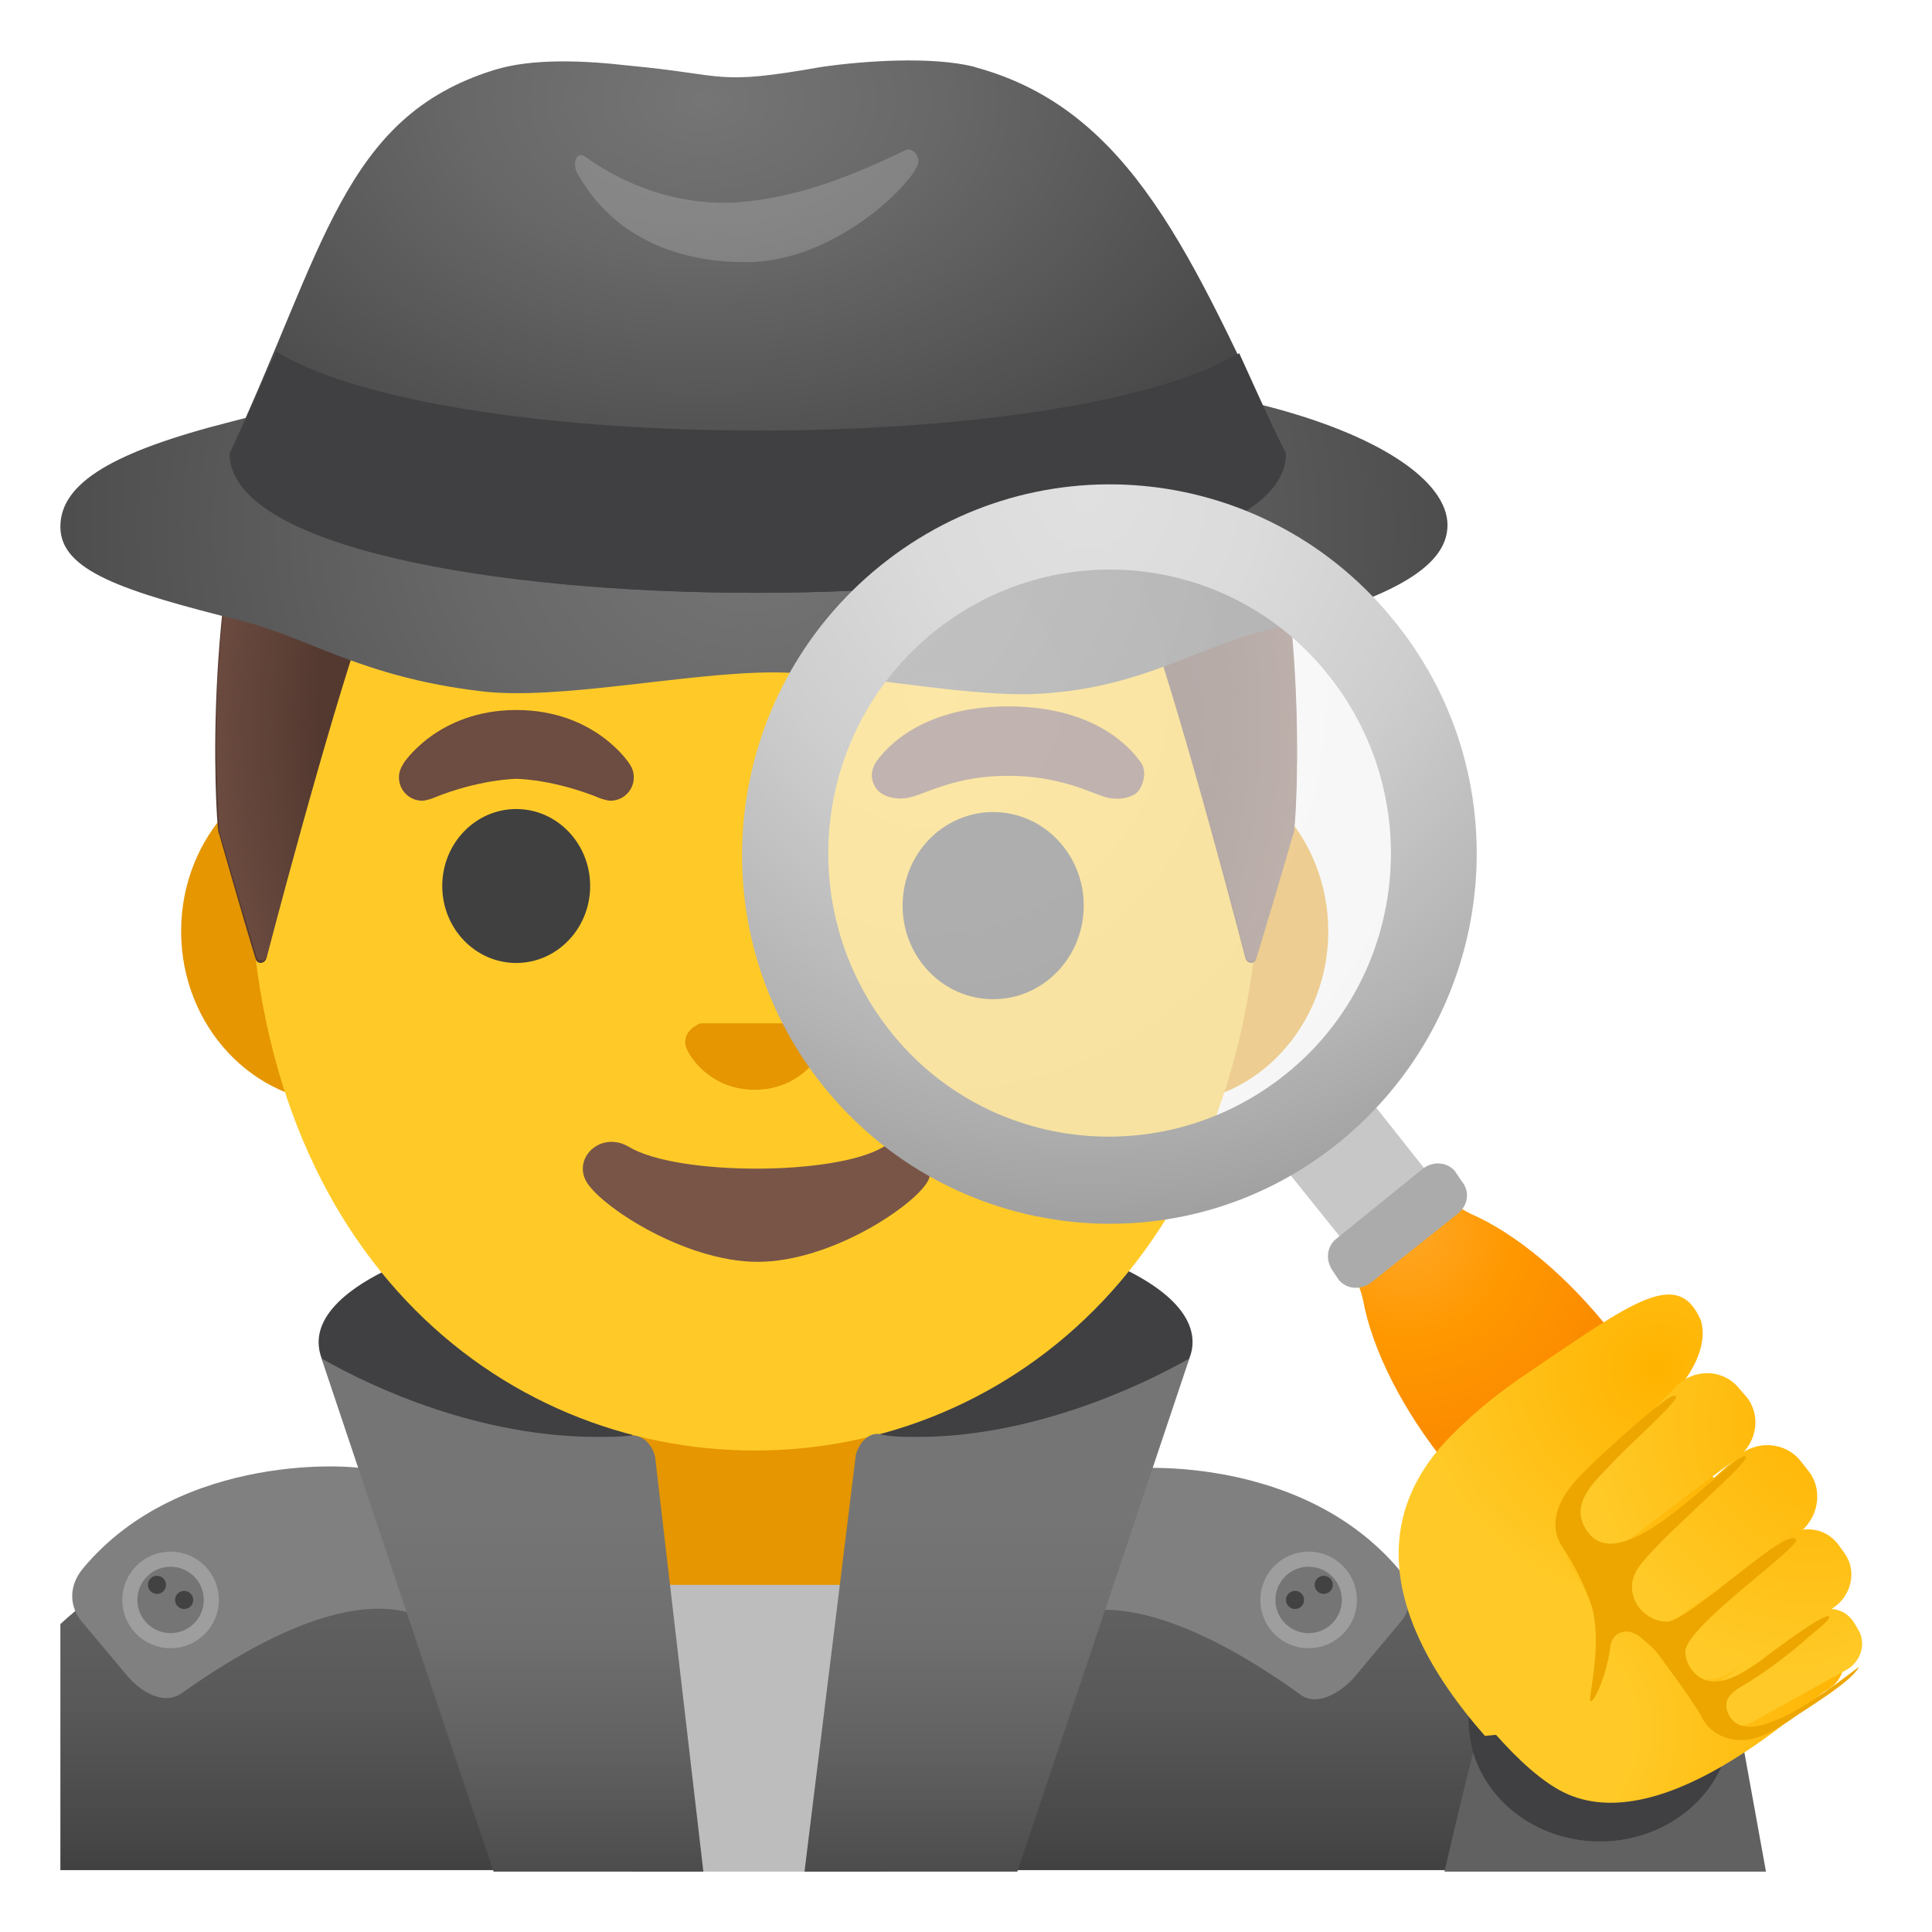
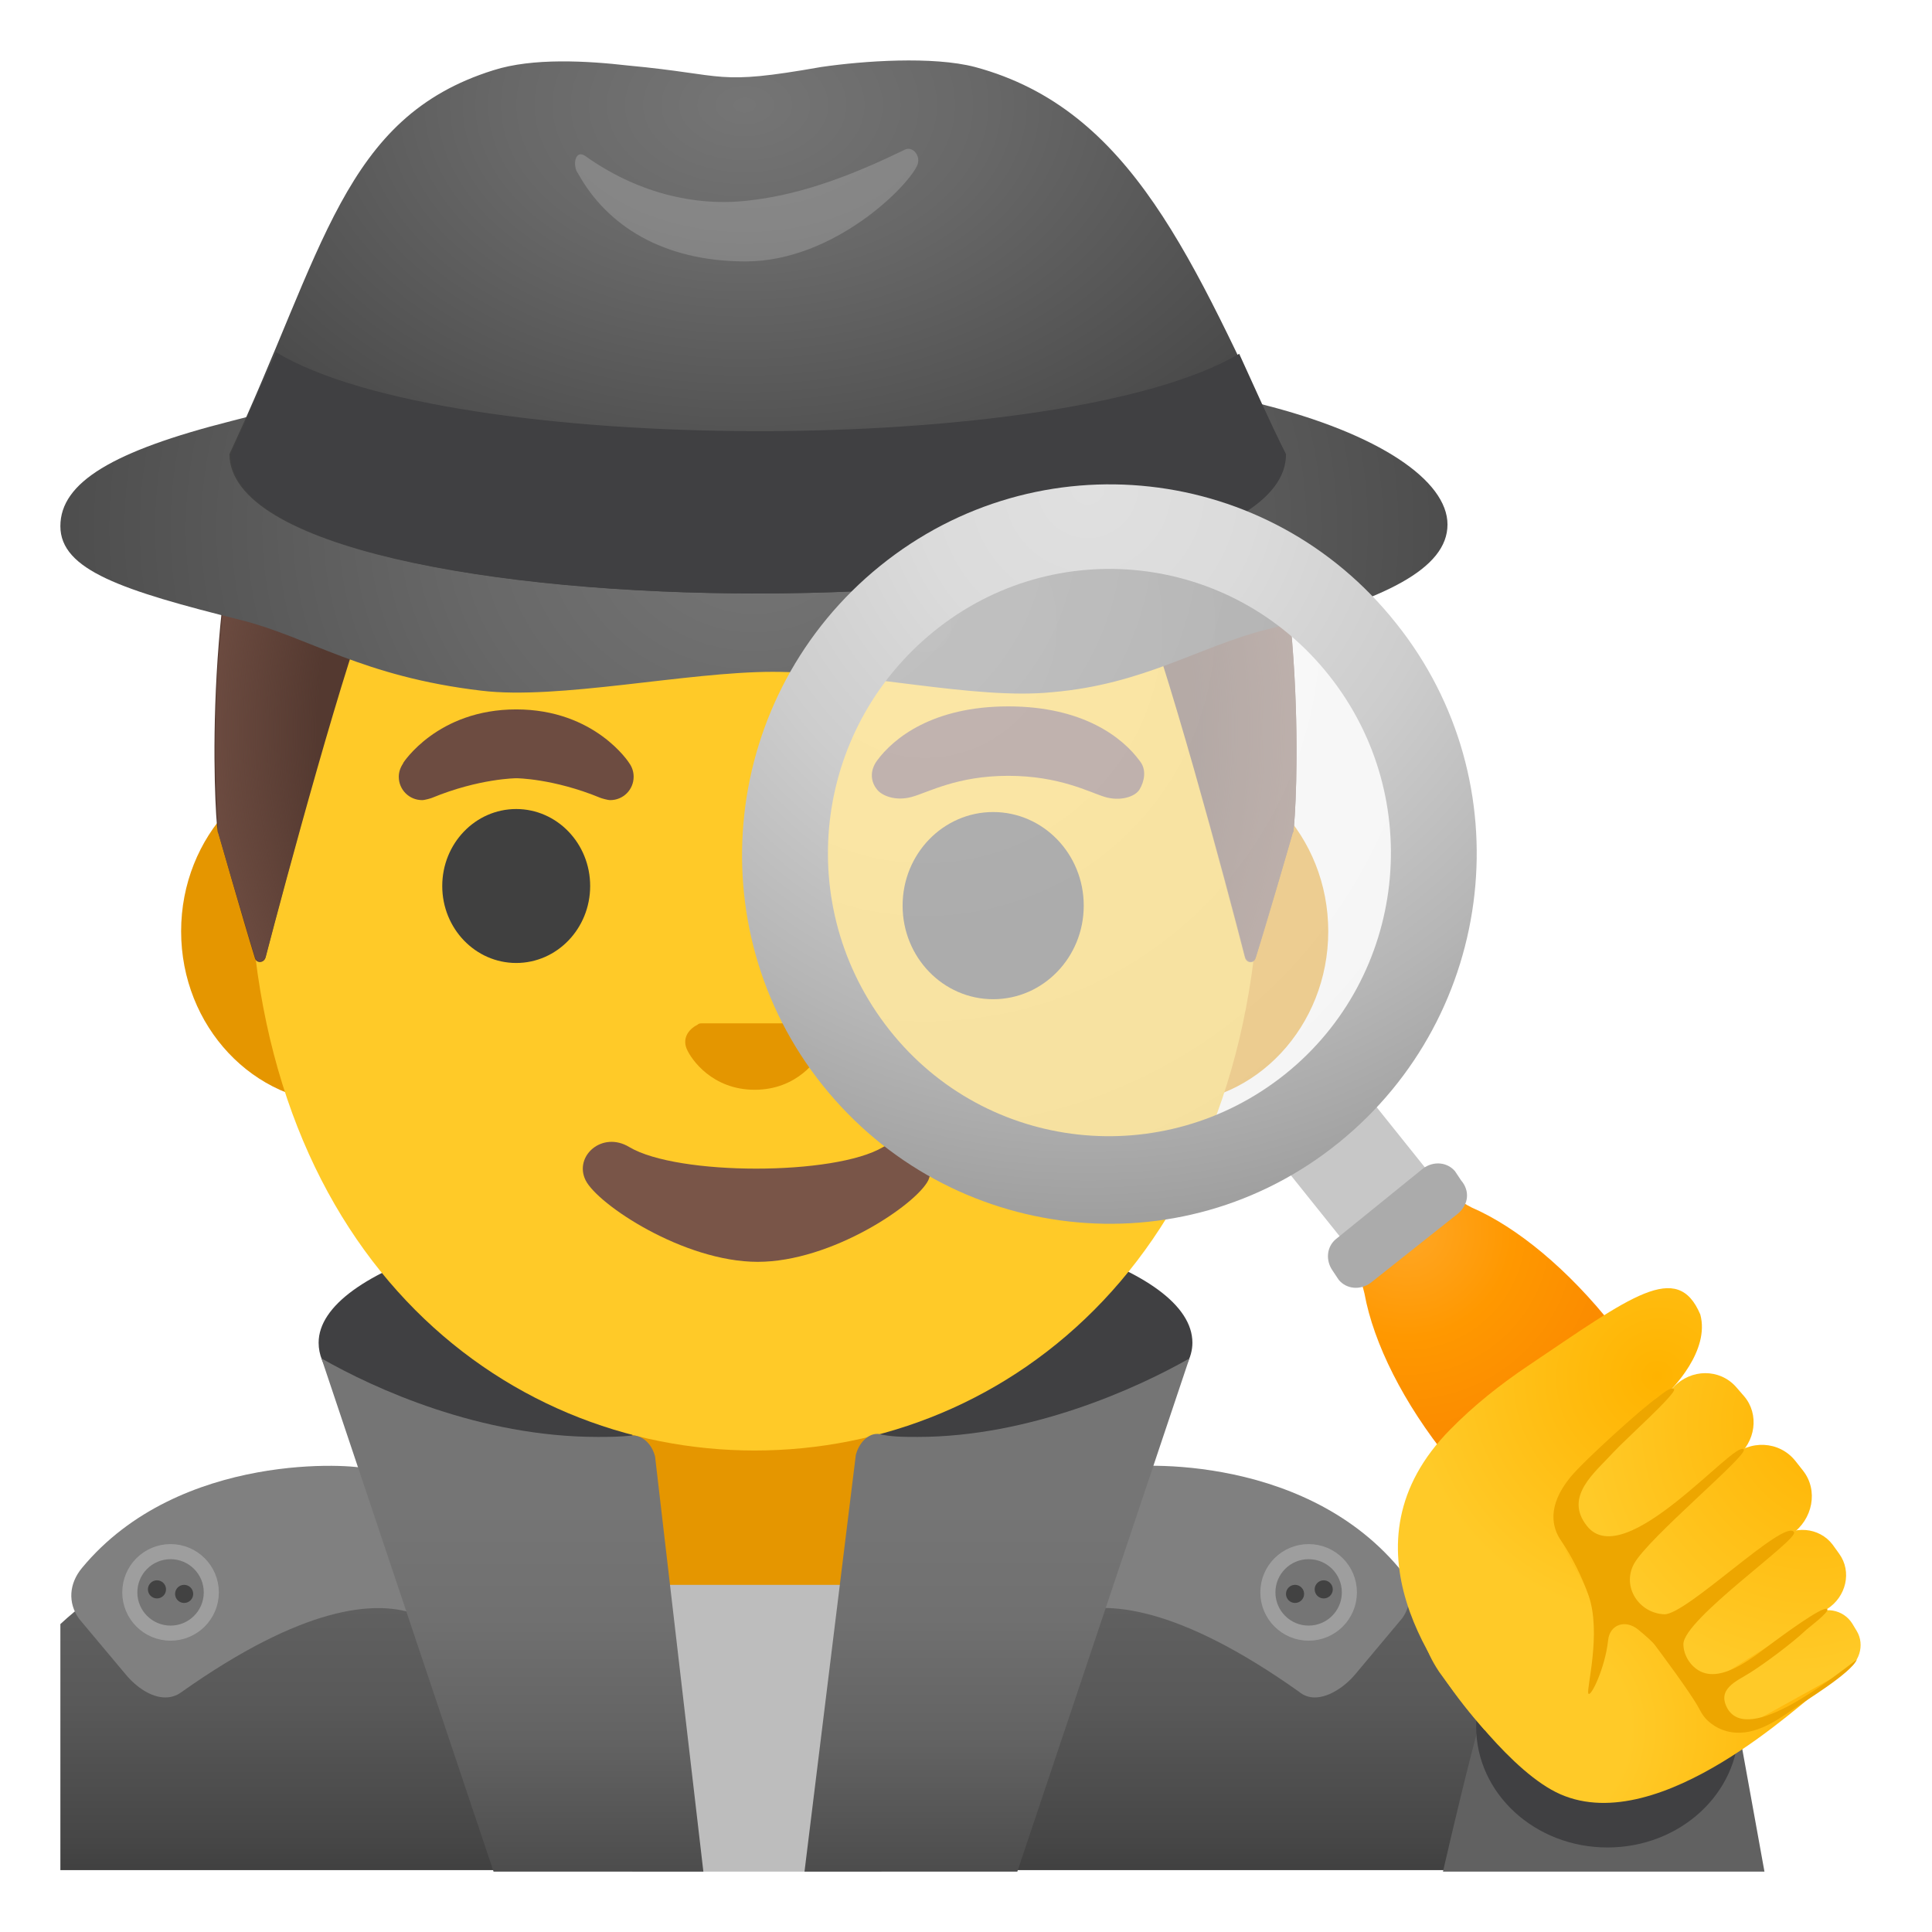
<svg xmlns="http://www.w3.org/2000/svg" xmlns:xlink="http://www.w3.org/1999/xlink" enable-background="new 0 0 128 128" viewBox="0 0 128 128">
-   <radialGradient id="a" cx="-16.8" cy="165" gradientTransform="matrix(-.635 -.772 -.817 .671 225 -8.71)" gradientUnits="userSpaceOnUse" r="21.7">
-     <stop offset=".307" stop-color="#ffca28" />
-     <stop offset="1" stop-color="#ffb300" />
-   </radialGradient>
-   <linearGradient id="b">
-     <stop offset="0" stop-color="#ffb300" />
-     <stop offset="1" stop-color="#ffca28" />
-   </linearGradient>
-   <radialGradient id="c" cx="73.9" cy="-24.7" gradientTransform="matrix(.529 -.848 -.848 -.529 58 145)" gradientUnits="userSpaceOnUse" r="15.9" xlink:href="#b" />
-   <radialGradient id="d" cx="94" cy="-27.3" gradientTransform="matrix(.908 -.484 -.467 -.885 11.7 112)" gradientUnits="userSpaceOnUse" r="15.9" xlink:href="#b" />
-   <radialGradient id="e" cx="88.5" cy="-33.9" gradientTransform="matrix(.752 -.659 -.659 -.752 33.2 126)" gradientUnits="userSpaceOnUse" r="18.1" xlink:href="#b" />
-   <radialGradient id="f" cx="96.3" cy="-36.7" gradientTransform="matrix(.838 -.545 -.545 -.838 21.1 116)" gradientUnits="userSpaceOnUse" r="17.3" xlink:href="#b" />
-   <radialGradient id="g" cx="79.8" cy="-28.7" gradientTransform="matrix(.638 -.77 -.77 -.638 46.9 137)" gradientUnits="userSpaceOnUse" r="17.3" xlink:href="#b" />
-   <linearGradient id="h" gradientTransform="matrix(1 0 0 -1 0 128)" gradientUnits="userSpaceOnUse" x1="53" x2="53" y1="32.7" y2="-6.33">
+   <linearGradient id="a" gradientTransform="matrix(1 0 0 -1 0 128)" gradientUnits="userSpaceOnUse" x1="53" x2="53" y1="32.74" y2="-6.33">
    <stop offset=".161" stop-color="#606060" />
    <stop offset=".288" stop-color="#606060" />
    <stop offset=".449" stop-color="#595959" />
    <stop offset=".684" stop-color="#464646" />
    <stop offset=".962" stop-color="#262626" />
    <stop offset="1" stop-color="#212121" />
  </linearGradient>
-   <radialGradient id="i" cx="50.1" cy="79.7" gradientTransform="matrix(1 0 0 -1.13 0 138)" gradientUnits="userSpaceOnUse" r="36.5">
+   <radialGradient id="b" cx="50.09" cy="79.66" gradientTransform="matrix(1 0 0 -1.1282 0 138.21)" gradientUnits="userSpaceOnUse" r="36.51">
    <stop offset=".794" stop-color="#6d4c41" stop-opacity="0" />
    <stop offset="1" stop-color="#6d4c41" />
  </radialGradient>
-   <linearGradient id="j">
+   <linearGradient id="c">
    <stop offset=".125" stop-color="#757575" />
    <stop offset=".3" stop-color="#707070" />
    <stop offset=".502" stop-color="#626262" />
    <stop offset=".718" stop-color="#4b4b4b" />
    <stop offset=".942" stop-color="#2b2b2b" />
    <stop offset="1" stop-color="#212121" />
  </linearGradient>
-   <linearGradient id="k" gradientTransform="matrix(1 0 0 -1 0 -1160)" gradientUnits="userSpaceOnUse" x1="34" x2="34" xlink:href="#j" y1="-1255" y2="-1296" />
-   <linearGradient id="l" gradientTransform="matrix(1 0 0 -1 0 -1160)" gradientUnits="userSpaceOnUse" x1="66.1" x2="66.1" xlink:href="#j" y1="-1255" y2="-1296" />
-   <linearGradient id="m">
+   <linearGradient id="d" gradientTransform="matrix(1 0 0 -1 0 -1160)" gradientUnits="userSpaceOnUse" x1="33.95" x2="33.95" xlink:href="#c" y1="-1254.82" y2="-1296.17" />
+   <linearGradient id="e" gradientTransform="matrix(1 0 0 -1 0 -1160)" gradientUnits="userSpaceOnUse" x1="66.05" x2="66.05" xlink:href="#c" y1="-1254.79" y2="-1296.17" />
+   <linearGradient id="f">
    <stop offset=".003" stop-color="#757575" />
    <stop offset=".333" stop-color="#686868" />
    <stop offset=".941" stop-color="#464646" />
    <stop offset="1" stop-color="#424242" />
  </linearGradient>
-   <radialGradient id="n" cx="117" cy="-1551" gradientTransform="matrix(.918 0 0 -.782 -57.7 -1178)" gradientUnits="userSpaceOnUse" r="61.7" xlink:href="#m" />
-   <radialGradient id="o" cx="140" cy="999" gradientTransform="matrix(0 .933 1.41 0 -1362 -124)" gradientUnits="userSpaceOnUse" r="33.4" xlink:href="#m" />
-   <radialGradient id="p" cx="42.5" cy="-1222" gradientTransform="matrix(1 -.0234 -.0234 -1 1.02 -1188)" gradientUnits="userSpaceOnUse" r="49">
+   <radialGradient id="g" cx="117.29" cy="-1550.55" gradientTransform="matrix(.9182 0 0 -.7823 -57.75 -1177.99)" gradientUnits="userSpaceOnUse" r="61.74" xlink:href="#f" />
+   <radialGradient id="h" cx="140.33" cy="998.63" gradientTransform="matrix(0 .9331 1.4131 0 -1361.82 -123.98)" gradientUnits="userSpaceOnUse" r="33.43" xlink:href="#f" />
+   <radialGradient id="i" cx="191.53" cy="-1031.04" gradientTransform="matrix(.9938 .1109 .1109 -.9938 -14.71 -1004.41)" gradientUnits="userSpaceOnUse" r="41.91">
+     <stop offset="0" stop-color="#fafafa" />
+     <stop offset="1" stop-color="#eee" />
+   </radialGradient>
+   <radialGradient id="j" cx="42.46" cy="-1221.85" gradientTransform="matrix(.9997 -.0234 -.0234 -.9997 1.02 -1188.17)" gradientUnits="userSpaceOnUse" r="48.96">
    <stop offset="0" stop-color="#e0e0e0" />
    <stop offset=".227" stop-color="#dbdbdb" />
    <stop offset=".494" stop-color="#cdcdcd" />
    <stop offset=".779" stop-color="#b5b5b5" />
    <stop offset="1" stop-color="#9e9e9e" />
  </radialGradient>
-   <radialGradient id="q" cx="93.2" cy="46.4" gradientTransform="matrix(1 0 0 -1 0 128)" gradientUnits="userSpaceOnUse" r="13.6">
+   <radialGradient id="k" cx="93.2" cy="46.42" gradientTransform="matrix(1 0 0 -1 0 128)" gradientUnits="userSpaceOnUse" r="13.61">
    <stop offset="0" stop-color="#ffa726" />
    <stop offset=".04" stop-color="#ffa623" />
    <stop offset=".517" stop-color="#ff9800" />
    <stop offset="1" stop-color="#fb8c00" />
  </radialGradient>
-   <radialGradient id="r" cx="192" cy="-1031" gradientTransform="matrix(.994 .111 .111 -.994 -14.7 -1000)" gradientUnits="userSpaceOnUse" r="41.9">
-     <stop offset="0" stop-color="#fafafa" />
-     <stop offset="1" stop-color="#eee" />
+   <radialGradient id="l" cx="-16.81" cy="164.79" gradientTransform="matrix(-.635 -.7725 -.8167 .6714 225 -8.71)" gradientUnits="userSpaceOnUse" r="21.68">
+     <stop offset=".307" stop-color="#ffca28" />
+     <stop offset="1" stop-color="#ffb300" />
  </radialGradient>
-   <path d="m50.1 95.4h-.1c-18.1 0-36.8 3.7-46 12.2v16.3h98v-3.4c0-16.8-26.3-25.1-51.9-25.1z" fill="url(#h)" />
-   <path d="m33.5 96.3c4.06.85 7.46 22.1 12.3 27.6h5.95c8.4-5.57 16.9-27.6 21.5-29.6 3.59-1.51 5.76-3.4 5.76-5.38 0-5-12.9-8.97-28.9-8.97s-29 4.06-29 8.97c0 3.12 4.91 5.76 12.4 7.37z" fill="#404042" />
-   <path d="m49.2 109c-4 0-7.3-3.2-7.3-7.2v-9h16.2v9c0 4-3.3 7.2-7.3 7.2z" fill="#e59600" />
+   <linearGradient id="m">
+     <stop offset="0" stop-color="#ffb300" />
+     <stop offset="1" stop-color="#ffca28" />
+   </linearGradient>
+   <radialGradient id="n" cx="73.9" cy="-24.73" gradientTransform="matrix(.5293 -.8484 -.8484 -.5293 58.05 144.72)" gradientUnits="userSpaceOnUse" r="15.89" xlink:href="#m" />
+   <radialGradient id="o" cx="93.99" cy="-27.32" gradientTransform="matrix(.9078 -.4835 -.4667 -.8846 11.72 112.46)" gradientUnits="userSpaceOnUse" r="15.87" xlink:href="#m" />
+   <radialGradient id="p" cx="88.5" cy="-33.88" gradientTransform="matrix(.7524 -.6587 -.6587 -.7524 33.16 126.39)" gradientUnits="userSpaceOnUse" r="18.06" xlink:href="#m" />
+   <radialGradient id="q" cx="96.33" cy="-36.66" gradientTransform="matrix(.8382 -.5454 -.5454 -.8382 21.15 116.16)" gradientUnits="userSpaceOnUse" r="17.26" xlink:href="#m" />
+   <radialGradient id="r" cx="79.84" cy="-28.71" gradientTransform="matrix(.6377 -.7703 -.7703 -.6377 46.94 137.04)" gradientUnits="userSpaceOnUse" r="17.26" xlink:href="#m" />
+   <path d="m50.1 95.4h-.1c-18.1 0-36.8 3.7-46 12.2v2.3 2.1 11.9h95 1.5 1.5v-3.4c0-16.8-26.3-25.1-51.9-25.1z" fill="url(#a)" />
+   <path d="m33.48 96.33c4.06.85 7.46 22.1 12.28 27.57h5.95c8.4-5.57 16.9-27.57 21.53-29.56 3.59-1.51 5.76-3.4 5.76-5.38 0-5-12.94-8.97-28.9-8.97s-28.99 4.06-28.99 8.97c0 3.12 4.91 5.76 12.37 7.37z" fill="#404042" />
+   <path d="m49.2 109.3c-4 0-7.3-3.2-7.3-7.2v-9h16.2v9c0 4-3.3 7.2-7.3 7.2z" fill="#e59600" />
  <path d="m58.4 124 2.2-19h-21.2l2.5 19z" fill="#bdbdbd" />
  <path d="m77.3 50.3h-54.6c-5.9 0-10.7 5.1-10.7 11.4s4.8 11.4 10.7 11.4h54.7c5.8 0 10.6-5.1 10.6-11.4s-4.8-11.4-10.7-11.4z" fill="#e59600" />
  <path d="m50 10.9c-17.4 0-33.5 18.6-33.5 45.4 0 26.6 16.6 39.8 33.5 39.8s33.5-13.2 33.5-39.8c0-26.8-16.1-45.4-33.5-45.4z" fill="#ffca28" />
-   <path d="m53.9 67.9c-.1 0-.2-.1-.3-.1h-7.1c-.1 0-.2 0-.3.1-.6.3-1 .9-.7 1.6s1.7 2.7 4.5 2.7 4.2-2 4.5-2.7c.4-.7 0-1.3-.6-1.6z" fill="#e59600" />
+   <path d="m53.9 67.9c-.1 0-.2-.1-.3-.1h-7.1c-.1 0-.2 0-.3.1-.6.3-1 .9-.7 1.6s1.7 2.7 4.5 2.7 4.2-2 4.5-2.7c.4-.7 0-1.3-.6-1.6z" fill="#e49600" />
  <path d="m58.5 76c-3.2 1.9-13.6 1.9-16.8 0-1.8-1.1-3.7.6-2.9 2.2s6.5 5.4 11.4 5.4 10.5-3.8 11.3-5.4c.7-1.6-1.1-3.3-3-2.2z" fill="#795548" />
  <path d="m75.5 50.4c-1.1-1.5-3.7-3.6-8.7-3.6s-7.6 2.1-8.7 3.6c-.5.7-.4 1.4 0 1.9.3.4 1.2.8 2.3.5s3-1.4 6.4-1.4 5.4 1.1 6.4 1.4 2 0 2.3-.5.5-1.3 0-1.9z" fill="#6d4c41" />
-   <path d="m41.7 50.6c0-.01-2.26-3.56-7.49-3.56s-7.49 3.55-7.49 3.55l.01.01c-.18.26-.3.57-.3.9 0 .86.69 1.55 1.55 1.55.18 0 .61-.13.65-.15 3.13-1.29 5.59-1.3 5.59-1.3s2.44.01 5.57 1.3c.04.02.47.15.65.15.86 0 1.55-.69 1.55-1.55 0-.34-.11-.65-.29-.9z" fill="#6d4c41" />
+   <path d="m41.69 50.56c0-.01-2.26-3.56-7.49-3.56s-7.49 3.55-7.49 3.55l.01.01c-.18.26-.3.57-.3.9 0 .86.69 1.55 1.55 1.55.18 0 .61-.13.65-.15 3.13-1.29 5.59-1.3 5.59-1.3s2.44.01 5.57 1.3c.04.02.47.15.65.15.86 0 1.55-.69 1.55-1.55 0-.34-.11-.65-.29-.9z" fill="#6d4c41" />
  <ellipse cx="34.2" cy="58.7" fill="#404040" rx="4.9" ry="5.1" />
  <ellipse cx="65.8" cy="60" fill="#404040" rx="6" ry="6.2" />
-   <path d="m50.1 9.49h-.01-.01c-20.8-1.17-29.3 7.68-33 19.4-3.85 11.8-2.67 27-2.58 26.3 0 .01 1.66 5.83 2.44 8.35.11.37.61.33.71-.06 1.23-4.72 5.4-20.2 7.27-24.5 1.09-2.55 3.85-3.75 6.59-3.03 4.21 1.12 11 2.42 18.5 2.41h.08.08c7.52.01 14.3-1.3 18.5-2.41 2.74-.72 5.5.48 6.59 3.03 1.87 4.28 6.01 19.7 7.25 24.5.1.39.6.43.71.05.83-2.75 1.66-5.52 2.46-8.3.09.74 1.27-14.4-2.58-26.3-3.76-11.7-12.2-20.5-33-19.4z" fill="#543930" />
-   <path d="m85.7 55.1c.09.74 1.27-14.4-2.58-26.3-3.76-11.7-12.2-20.6-33-19.4h-.01-.01c-.65 0-1.28.01-1.91.02-1.24.02-2.44.07-3.59.13h-.03c-.08.01-.16.01-.24.02-34.7-1.22-29.7 44.9-29.8 45.5.81 2.79 1.63 5.56 2.46 8.31.11.37.6.33.7-.05 1.24-4.77 5.39-20.2 7.26-24.5 1.09-2.55 3.85-3.75 6.59-3.03 4.21 1.12 11 2.42 18.5 2.41h.08.08c7.52.01 14.3-1.3 18.5-2.41 2.73-.72 5.5.48 6.59 3.03 1.88 4.3 6.05 19.8 7.26 24.5.1.38.59.42.7.06.81-2.52 2.48-8.36 2.48-8.37z" fill="url(#i)" />
-   <path d="m117 124-2.1-11.6-9.9-2.5c-3.3-.8-6.5 1.3-7 4.7 0 0-.8 2.9-2.3 9.4z" fill="#616161" />
-   <ellipse cx="106" cy="114" fill="#404042" rx="8.7" ry="8" />
-   <path d="m24.6 97.5-.3-.15c-.59-.29-12.3-1.25-18.8 6.56-.87 1.04-.96 2.32-.2 3.38l3.1 3.7c.71.85 1.69 1.51 2.61 1.51.36 0 .72-.1 1.04-.33 8.17-5.79 12.8-6.06 15.3-5.26l2.25.72z" fill="#808080" />
-   <circle cx="11.3" cy="106" fill="#757575" r="2.7" stroke="#9e9e9e" stroke-miterlimit="10" />
-   <circle cx="12.2" cy="106" fill="#424242" r=".6" />
-   <circle cx="10.4" cy="105" fill="#424242" r=".6" />
-   <path d="m92.7 104c-6.57-7.8-18.2-6.85-18.8-6.55l-.3.15-4.99 10.1 2.25-.72c2.48-.8 7.15-.53 15.2 5.22.32.27.68.38 1.05.38 1 0 2.07-.81 2.65-1.5l3.15-3.76c.72-1.02.63-2.3-.24-3.34z" fill="#808080" />
-   <circle cx="86.7" cy="106" fill="#757575" r="2.7" stroke="#9e9e9e" stroke-miterlimit="10" />
-   <circle cx="85.8" cy="106" fill="#424242" r=".6" />
-   <circle cx="87.7" cy="105" fill="#424242" r=".6" />
-   <path d="m46.6 124-3.2-27.5c-.2-.8-.8-1.4-1.5-1.4-.8.1-1.6.1-2.3.1-7.8 0-14.8-3.2-18.3-5.2l11.4 34z" fill="url(#k)" />
-   <path d="m67.4 124 11.4-34c-3.5 2-10.6 5.2-18 5.2-.9 0-1.8 0-2.6-.2h-.1c-.6 0-1.2.6-1.4 1.4l-3.4 27.6z" fill="url(#l)" />
-   <path d="m83.5 26.8c-4.5-1.14-10.9-2.08-17-2.7-5.1-.52-10.7.52-16.5.52s-11.4-1.04-16.5-.52c-6.1.52-13.7 2.7-18.2 3.84-7.8 1.98-11.3 4.05-11.3 6.96s4.1 4.26 12 6.23c4.5 1.14 8 3.74 15.9 4.67 5.1.62 13.6-1.25 19.3-1.25 5.8 0 13.4 1.87 18.5 1.35 6.1-.52 9.7-3.01 14.2-4.15 7.9-1.97 12-4.05 12-6.96 0-2.9-4.5-6.02-12.4-7.99z" fill="url(#n)" />
-   <path d="m64.6 4.44c-2.8-.73-7.4-.41-10.2 0-7.1 1.25-6.1.52-12.8-.1-2.7-.31-6.3-.52-8.9.31-10 3.12-11.2 11.9-17.5 25.4.1 12.4 70 12.2 69.9 0-6.1-12.9-10.1-22.8-20.5-25.6z" fill="url(#o)" />
-   <path d="m38.8 10.4c3.2 2.28 7.1 3.43 11 2.91 3.5-.41 6.9-1.77 10.1-3.32.5-.31 1.1.31.9.94-.5 1.35-5.5 6.44-11.4 6.44-5.5 0-9.2-2.39-11.1-5.82-.4-.52-.2-1.66.5-1.15z" fill="#eee" opacity=".2" />
-   <path d="m82.1 23.4c-11.6 6.85-52.3 6.85-63.8-.1-1 2.18-2 4.47-3 6.75.1 12.4 70 12.2 69.9 0-1.1-2.19-2.1-4.47-3.1-6.65z" fill="#404042" />
-   <path d="m90.3 43.4c7.3 9.2 5.8 22.7-3.3 30.1s-22.6 5.8-30-3.4-5.8-22.7 3.4-30.1 22.5-5.8 29.9 3.4z" fill="url(#r)" opacity=".6" />
-   <path d="m82.8 74.5 5.7-4.5 12.5 15.8-5.5 4.5z" fill="#c7c7c7" />
-   <path d="m92.5 41.3c-8.4-10.6-23.7-12.3-34.2-3.8s-12.2 23.9-3.8 34.4 23.7 12.3 34.2 3.8 12.2-23.9 3.8-34.4zm-7.36 29.9c-8.04 6.43-19.8 5.2-26.2-2.93s-5.11-19.9 2.93-26.4 19.8-5.2 26.2 2.93c6.44 8.13 5.11 20-2.93 26.4z" fill="url(#p)" />
-   <path d="m113 101-.4-.5c-.4-3.4-2.4-7.9-5.8-12.2-3-3.8-6.4-6.6-9.4-7.9-.8-.4-1.5-1-2.1-1.7l-.8-1-6.2 5 .8 1c.6.7 1 1.5 1.2 2.4.6 3.3 2.6 7.3 5.6 11 3.4 4.3 7.3 7.3 10.5 8.4l.4.5c.4.5 1 .8 1.7.8.5 0 .9-.2 1.3-.5l.9-.7c.2-.1.4-.2.6-.4.2-.1.3-.3.5-.5l.9-.7c.9-.7 1.1-2.1.3-3z" fill="url(#q)" />
+   <path d="m50.06 9.49c-.01 0-.01 0-.01 0s-.01 0-.01 0c-20.82-1.17-29.26 7.68-33.01 19.38-3.85 11.83-2.67 27-2.58 26.26 0 .01 1.66 5.83 2.44 8.35.11.37.61.33.71-.06 1.23-4.72 5.4-20.22 7.27-24.52 1.09-2.55 3.85-3.75 6.59-3.03 4.21 1.12 10.99 2.42 18.51 2.41h.08s.05 0 .08 0c7.52.01 14.3-1.3 18.52-2.41 2.74-.72 5.5.48 6.59 3.03 1.87 4.28 6.01 19.69 7.25 24.47.1.39.6.43.71.05.83-2.75 1.66-5.52 2.46-8.3.09.74 1.27-14.43-2.58-26.26-3.76-11.69-12.2-20.54-33.02-19.37z" fill="#543930" />
+   <path d="m85.66 55.13c.09.74 1.27-14.43-2.58-26.26-3.76-11.7-12.2-20.55-33.01-19.38-.01 0-.01 0-.01 0-.01 0-.01 0-.01 0-.65 0-1.28.01-1.91.02-1.24.02-2.44.07-3.59.13-.01 0-.02 0-.03 0-.08.01-.16.01-.24.02-34.72-1.22-29.67 44.94-29.84 45.47.81 2.79 1.63 5.56 2.46 8.31.11.37.6.33.7-.05 1.24-4.77 5.39-20.2 7.26-24.48 1.09-2.55 3.85-3.75 6.59-3.03 4.21 1.12 10.99 2.42 18.51 2.41h.08s.05 0 .08 0c7.52.01 14.3-1.3 18.51-2.41 2.73-.72 5.5.48 6.59 3.03 1.88 4.3 6.05 19.83 7.26 24.53.1.38.59.42.7.06.81-2.52 2.48-8.36 2.48-8.37z" fill="url(#b)" />
+   <path d="m116.9 124-2.1-11.6-9.9-2.5c-3.3-.8-6.5 1.3-7 4.7 0 0-.8 2.9-2.3 9.4z" fill="#616161" />
+   <ellipse cx="106.5" cy="114.4" fill="#404042" rx="8.7" ry="8" />
+   <path d="m24.55 97.46-.3-.15c-.59-.29-12.34-1.25-18.81 6.56-.87 1.04-.96 2.32-.2 3.38l3.1 3.7c.71.85 1.69 1.51 2.61 1.51.36 0 .72-.1 1.04-.33 8.17-5.79 12.84-6.06 15.32-5.26l2.25.72z" fill="#808080" />
+   <circle cx="11.3" cy="105.5" fill="#757575" r="2.7" stroke="#9e9e9e" stroke-miterlimit="10" />
+   <circle cx="12.2" cy="105.6" fill="#424242" r=".6" />
+   <circle cx="10.4" cy="105.3" fill="#424242" r=".6" />
+   <path d="m92.67 103.86c-6.57-7.8-18.24-6.85-18.82-6.55l-.3.15-4.99 10.12 2.25-.72c2.48-.8 7.15-.53 15.25 5.22.32.27.68.38 1.05.38 1 0 2.07-.81 2.65-1.5l3.15-3.76c.72-1.02.63-2.3-.24-3.34z" fill="#808080" />
+   <circle cx="86.7" cy="105.5" fill="#757575" r="2.7" stroke="#9e9e9e" stroke-miterlimit="10" />
+   <circle cx="85.8" cy="105.6" fill="#424242" r=".6" />
+   <circle cx="87.7" cy="105.3" fill="#424242" r=".6" />
+   <path d="m46.6 124-3.2-27.5c-.2-.8-.8-1.4-1.5-1.4-.8.1-1.6.1-2.3.1-7.8 0-14.8-3.2-18.3-5.2l11.4 34z" fill="url(#d)" />
+   <path d="m67.4 124 11.4-34c-3.5 2-10.6 5.2-18 5.2-.9 0-1.8 0-2.6-.2h-.1c-.6 0-1.2.6-1.4 1.4l-3.4 27.6z" fill="url(#e)" />
+   <path d="m83.5 26.76c-4.5-1.14-10.9-2.08-17-2.7-5.1-.52-10.7.52-16.5.52s-11.4-1.04-16.5-.52c-6.1.52-13.7 2.7-18.2 3.84-7.8 1.98-11.3 4.05-11.3 6.96s4.1 4.26 12 6.23c4.5 1.14 8 3.74 15.9 4.67 5.1.62 13.6-1.25 19.3-1.25 5.8 0 13.4 1.87 18.5 1.35 6.1-.52 9.7-3.01 14.2-4.15 7.9-1.97 12-4.05 12-6.96 0-2.9-4.5-6.02-12.4-7.99z" fill="url(#g)" />
+   <path d="m64.6 4.44c-2.8-.73-7.4-.41-10.2 0-7.1 1.25-6.1.52-12.8-.1-2.7-.31-6.3-.52-8.9.31-10 3.12-11.2 11.94-17.5 25.44.1 12.36 70 12.25 69.9 0-6.1-12.88-10.1-22.85-20.5-25.65z" fill="url(#h)" />
+   <path d="m38.8 10.35c3.2 2.28 7.1 3.43 11 2.91 3.5-.41 6.9-1.77 10.1-3.32.5-.31 1.1.31.9.94-.5 1.35-5.5 6.44-11.4 6.44-5.5 0-9.2-2.39-11.1-5.82-.4-.52-.2-1.66.5-1.15z" fill="#eee" opacity=".2" />
+   <path d="m82.1 23.44c-11.6 6.85-52.3 6.85-63.8-.1-1 2.18-2 4.47-3 6.75.1 12.36 70 12.25 69.9 0-1.1-2.19-2.1-4.47-3.1-6.65z" fill="#404042" />
+   <path d="m90.3 43.4c7.3 9.2 5.8 22.7-3.3 30.1s-22.6 5.8-30-3.4-5.8-22.7 3.4-30.1 22.5-5.8 29.9 3.4z" fill="url(#i)" opacity=".6" />
+   <path d="m101.16 85.78-5.68 4.52-12.64-15.78 5.68-4.52z" fill="#c7c7c7" />
+   <path d="m92.5 41.3c-8.4-10.6-23.7-12.3-34.2-3.8s-12.2 23.9-3.8 34.4 23.7 12.3 34.2 3.8 12.2-23.9 3.8-34.4zm-7.36 29.87c-8.04 6.43-19.78 5.2-26.21-2.93s-5.11-19.87 2.93-26.4 19.78-5.2 26.21 2.93c6.44 8.13 5.11 19.96-2.93 26.4z" fill="url(#j)" />
+   <path d="m113.1 100.6-.4-.5c-.4-3.4-2.4-7.9-5.8-12.2-3-3.8-6.4-6.6-9.4-7.9-.8-.4-1.5-1-2.1-1.7l-.8-1-6.2 5 .8 1c.6.7 1 1.5 1.2 2.4.6 3.3 2.6 7.3 5.6 11 3.4 4.3 7.3 7.3 10.5 8.4l.4.5c.4.5 1 .8 1.7.8.5 0 .9-.2 1.3-.5l.9-.7c.2-.1.4-.2.6-.4.2-.1.3-.3.5-.5l.9-.7c.9-.7 1.1-2.1.3-3z" fill="url(#k)" />
  <path d="m96.6 80.4-5.8 4.6c-.7.5-1.6.4-2.1-.2l-.4-.6c-.5-.7-.4-1.6.2-2.1l5.8-4.7c.7-.5 1.6-.4 2.1.2l.4.6c.6.7.5 1.6-.2 2.2z" fill="#ababab" />
-   <path d="m102 97.6c-.82.87-1.56 1.81-2.12 2.86-.81 1.5-8.06 4.3-4.06 10.3 1.17 1.61 4.82 6.69 8.02 8.1 6.69 2.95 16.2-6.33 17.1-6.82 5.6-3.05-8.94-17.4-13.3-17.3-.53.04-1.32.19-2.03.3-1.37.24-2.71 1.67-3.57 2.57z" fill="url(#a)" />
-   <path d="m120 107-5.74 4.2c-.75.52-.98 1.47-.58 2.23.42.84 1.49 1.12 2.37.68l6.22-3.44c1.01-.53 1.41-1.77.84-2.71l-.29-.48c-.6-.96-1.89-1.18-2.82-.48z" fill="url(#c)" />
-   <path d="m98.4 115s1.74-.08 4.02-.72c6.9-1.96 2.59-8.93 1.94-10-3.31-5.64 2.14-7.99 5.8-11.2.76-.67 3.18-3.19 2.54-5.57-1.53-3.61-4.58-1.2-11.4 3.39-1.86 1.25-3.6 2.63-5.17 4.23-7.5 7.59-.97 16.2 2.27 19.9z" fill="url(#d)" />
-   <path d="m115 96.6-7.56 6.87c-1.02.91-.41 1.75.32 2.82.78 1.18 1.64 2.04 2.88 1.21l8.41-5.83c1.42-.98 1.79-2.91.77-4.21l-.52-.66c-1.06-1.32-3.02-1.42-4.3-.2z" fill="url(#e)" />
-   <path d="m111 91.9-6.19 6.28c-.93.92-1.03 2.33-.28 3.32.8 1.09 2.4 1.23 3.54.38l7.06-5.32c1.31-1 1.57-2.87.53-4.07l-.53-.61c-1.08-1.21-2.97-1.21-4.13.02z" fill="url(#f)" />
-   <path d="m118 102-6.13 5.25c-.93.76-1.13 2.04-.52 3 .64 1.06 2.08 1.32 3.19.63l6.85-4.31c1.28-.81 1.67-2.49.81-3.67l-.43-.6c-.89-1.17-2.61-1.32-3.77-.3z" fill="url(#g)" />
-   <path d="m119 102c-.6-.97-7.14 5.5-8.6 5.44-1.67-.07-2.82-1.81-2.01-3.33.92-1.71 7.58-7.21 7.28-7.59-.56-.71-7.88 8.24-10.4 5.07-1.56-1.96.55-3.56 1.77-4.9.72-.79 4.2-3.9 4-4.16-.2-.25-1.04.52-1.15.59-.72.45-4.77 4.08-5.72 5.24-1.57 1.92-1.21 3.35-.61 4.21.7 1.01 1.43 2.5 1.83 3.66.84 2.47-.16 6.13-.03 6.45.14.34 1.12-1.69 1.31-3.51.11-1.07 1.15-1.4 1.99-.72.51.42.96.82 1.12 1.04.34.46 2.36 3.15 2.91 4.18.21.4.4.7.81 1.01.3.23.64.4 1.01.5 1.64.45 3.17-.58 4.41-1.44.74-.52 3.86-2.4 4.23-3.3-1.61 1.2-7.11 5.64-8.55 3.28-.78-1.34.6-1.85 1.48-2.41 1-.63 2.77-1.95 3.63-2.76.24-.23 1.63-1.25 1.48-1.45-.23-.29-3.13 1.87-3.46 2.11-1.19.85-3.49 2.91-5.08 1.94-.58-.36-.99-1.04-.99-1.73 0-1.66 7.64-6.92 7.33-7.42z" fill="#eda600" />
+   <path d="m101.53 97.62c-.82.87-1.56 1.81-2.12 2.86-.81 1.5-8.06 4.3-4.06 10.29 1.17 1.61 4.82 6.69 8.02 8.1 6.69 2.95 16.21-6.33 17.1-6.82 5.6-3.05-8.94-17.41-13.34-17.3-.53.04-1.32.19-2.03.3-1.37.24-2.71 1.67-3.57 2.57z" fill="url(#l)" />
+   <path d="m119.9 107.09-5.74 4.2c-.75.52-.98 1.47-.58 2.23.42.84 1.49 1.12 2.37.68l6.22-3.44c1.01-.53 1.41-1.77.84-2.71l-.29-.48c-.6-.96-1.89-1.18-2.82-.48z" fill="url(#n)" />
+   <path d="m98.35 114.61s1.74-.08 4.02-.72c6.9-1.96 2.59-8.93 1.94-10.03-3.31-5.64 2.14-7.99 5.8-11.2.76-.67 3.18-3.19 2.54-5.57-1.53-3.61-4.58-1.2-11.4 3.39-1.86 1.25-3.6 2.63-5.17 4.23-7.5 7.59-.97 16.25 2.27 19.9z" fill="url(#o)" />
+   <path d="m114.64 96.58-7.56 6.87c-1.02.91-.41 1.75.32 2.82.78 1.18 1.64 2.04 2.88 1.21l8.41-5.83c1.42-.98 1.79-2.91.77-4.21l-.52-.66c-1.06-1.32-3.02-1.42-4.3-.2z" fill="url(#p)" />
+   <path d="m110.88 91.9-6.19 6.28c-.93.92-1.03 2.33-.28 3.32.8 1.09 2.4 1.23 3.54.38l7.06-5.32c1.31-1 1.57-2.87.53-4.07l-.53-.61c-1.08-1.21-2.97-1.21-4.13.02z" fill="url(#q)" />
+   <path d="m117.65 102.04-6.13 5.25c-.93.76-1.13 2.04-.52 3 .64 1.06 2.08 1.32 3.19.63l6.85-4.31c1.28-.81 1.67-2.49.81-3.67l-.43-.6c-.89-1.17-2.61-1.32-3.77-.3z" fill="url(#r)" />
+   <path d="m118.86 101.51c-.6-.97-7.14 5.5-8.6 5.44-1.67-.07-2.82-1.81-2.01-3.33.92-1.71 7.58-7.21 7.28-7.59-.56-.71-7.88 8.24-10.39 5.07-1.56-1.96.55-3.56 1.77-4.9.72-.79 4.2-3.9 4-4.16-.2-.25-1.04.52-1.15.59-.72.45-4.77 4.08-5.72 5.24-1.57 1.92-1.21 3.35-.61 4.21.7 1.01 1.43 2.5 1.83 3.66.84 2.47-.16 6.13-.03 6.45.14.34 1.12-1.69 1.31-3.51.11-1.07 1.15-1.4 1.99-.72.51.42.96.82 1.12 1.04.34.46 2.36 3.15 2.91 4.18.21.4.4.7.81 1.01.3.23.64.4 1.01.5 1.64.45 3.17-.58 4.41-1.44.74-.52 3.86-2.4 4.23-3.3-1.61 1.2-7.11 5.64-8.55 3.28-.78-1.34.6-1.85 1.48-2.41 1-.63 2.77-1.95 3.63-2.76.24-.23 1.63-1.25 1.48-1.45-.23-.29-3.13 1.87-3.46 2.11-1.19.85-3.49 2.91-5.08 1.94-.58-.36-.99-1.04-.99-1.73 0-1.66 7.64-6.92 7.33-7.42z" fill="#eda600" />
</svg>
